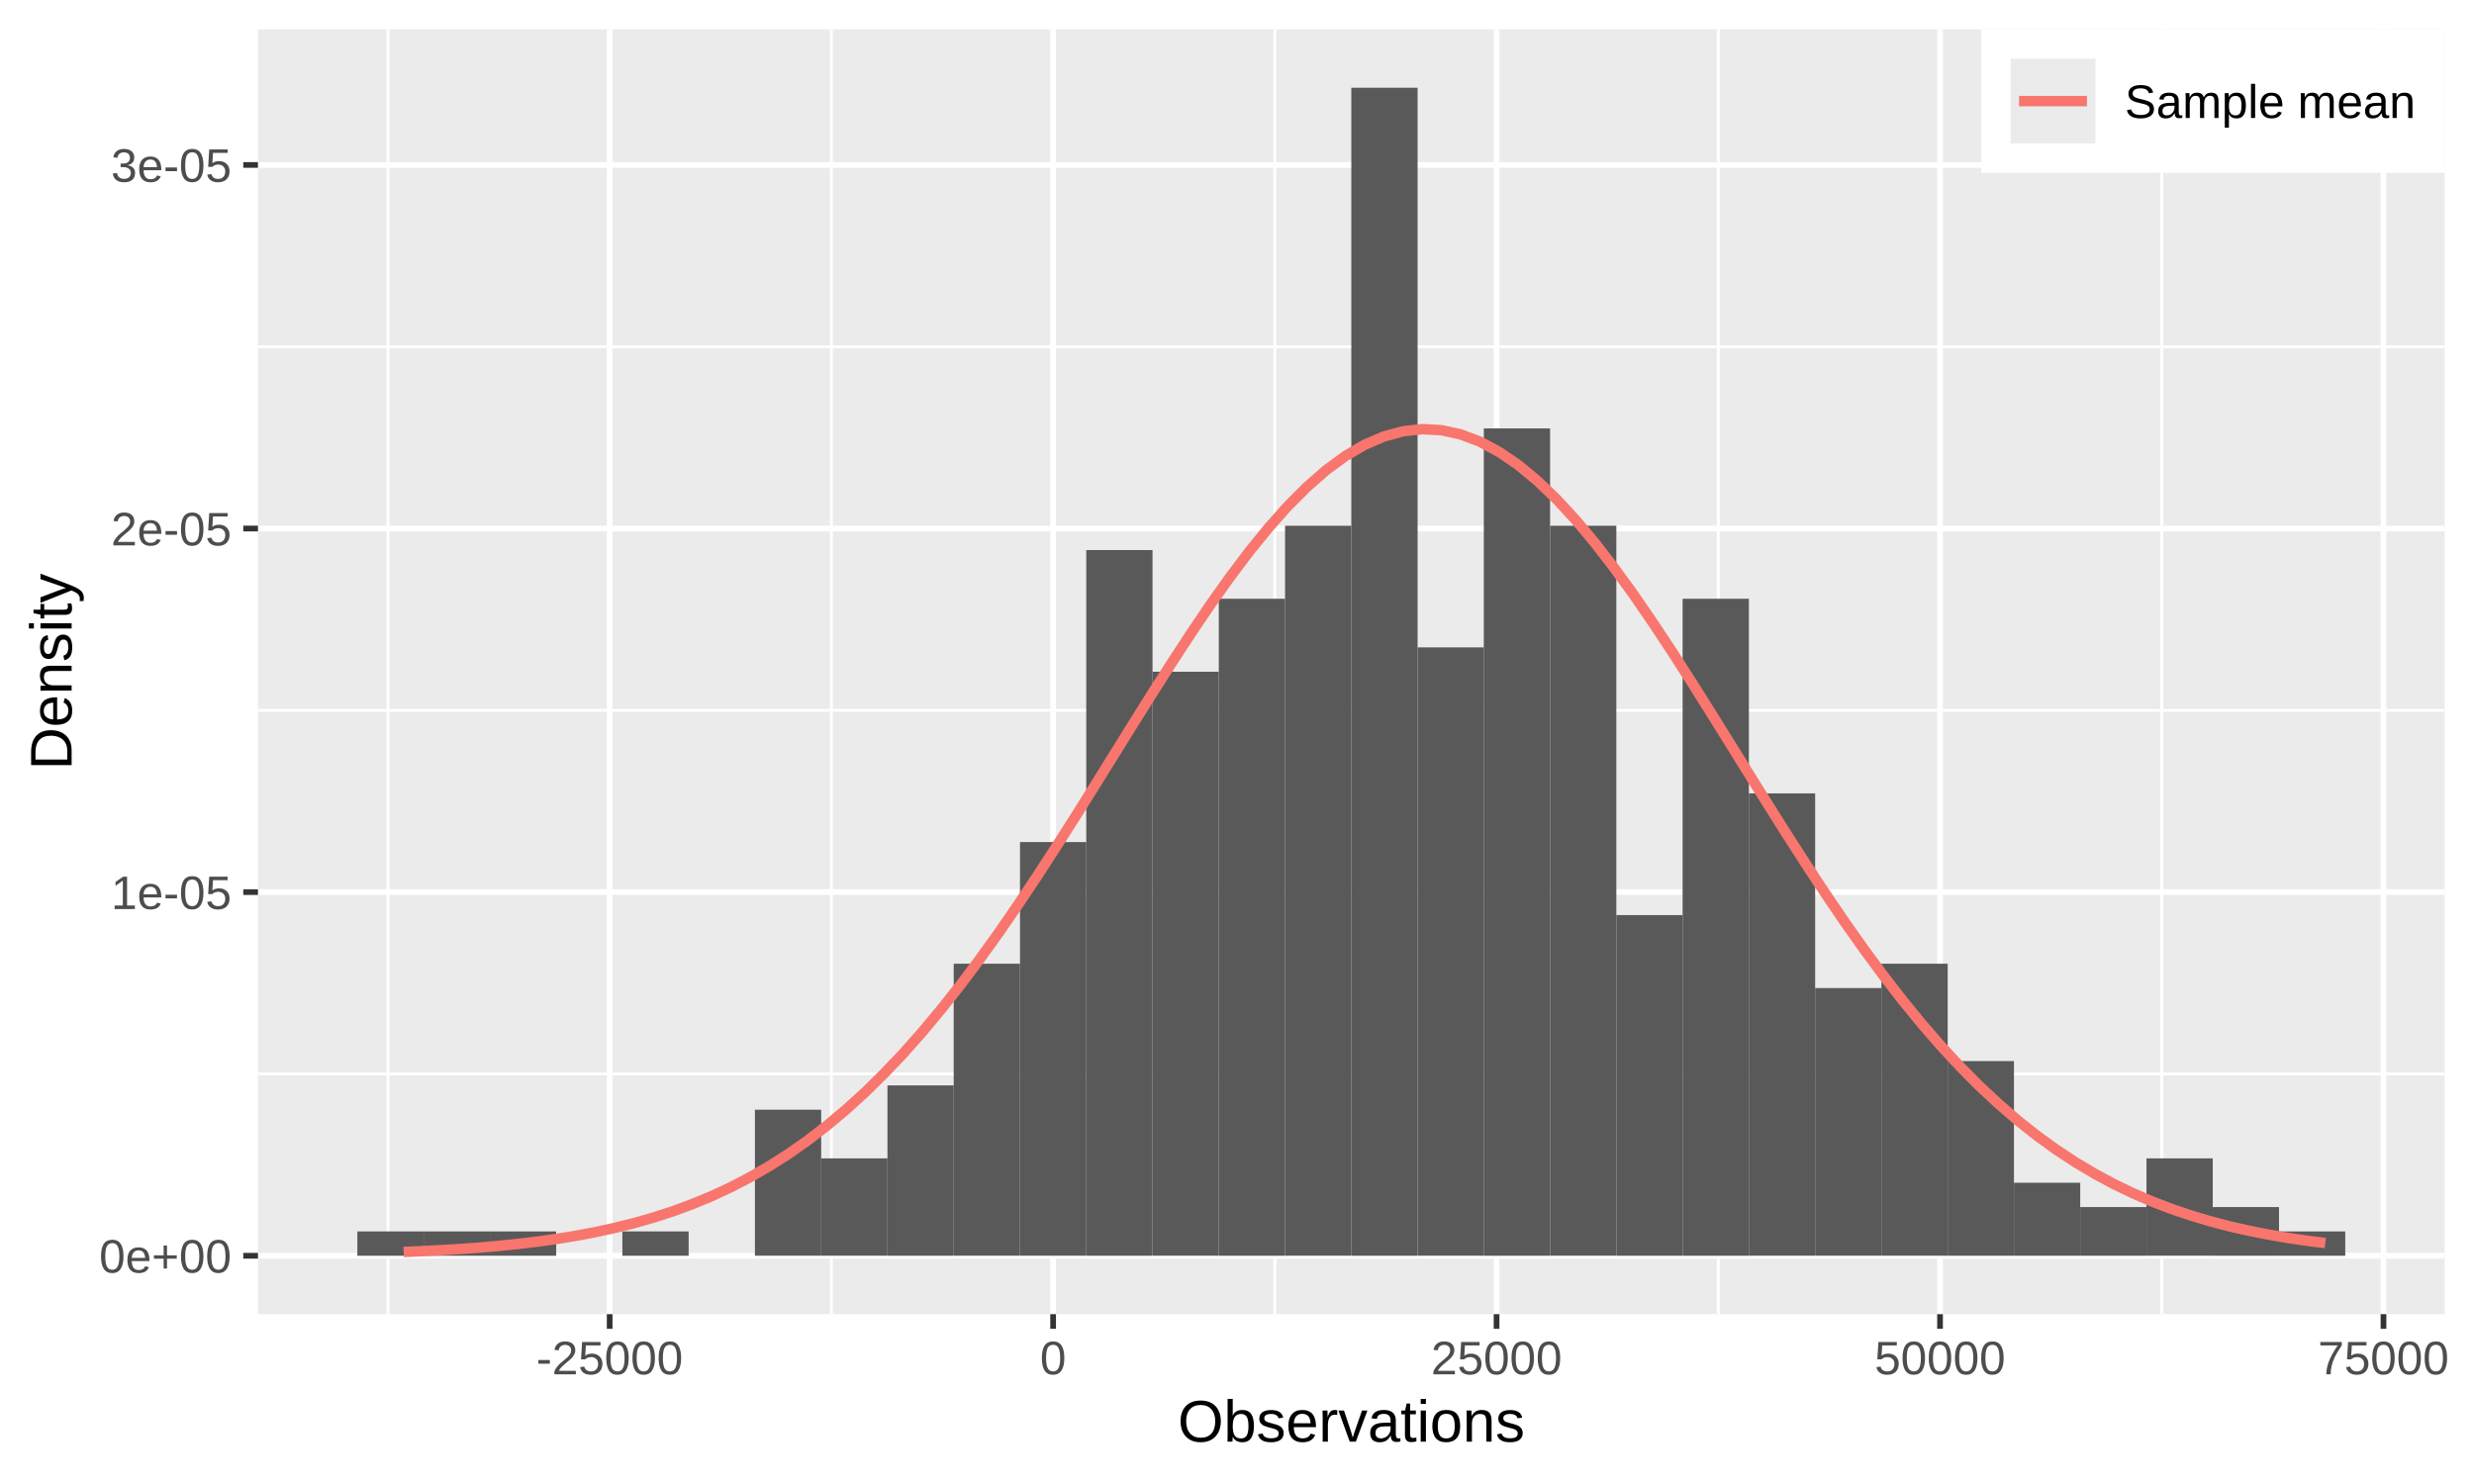
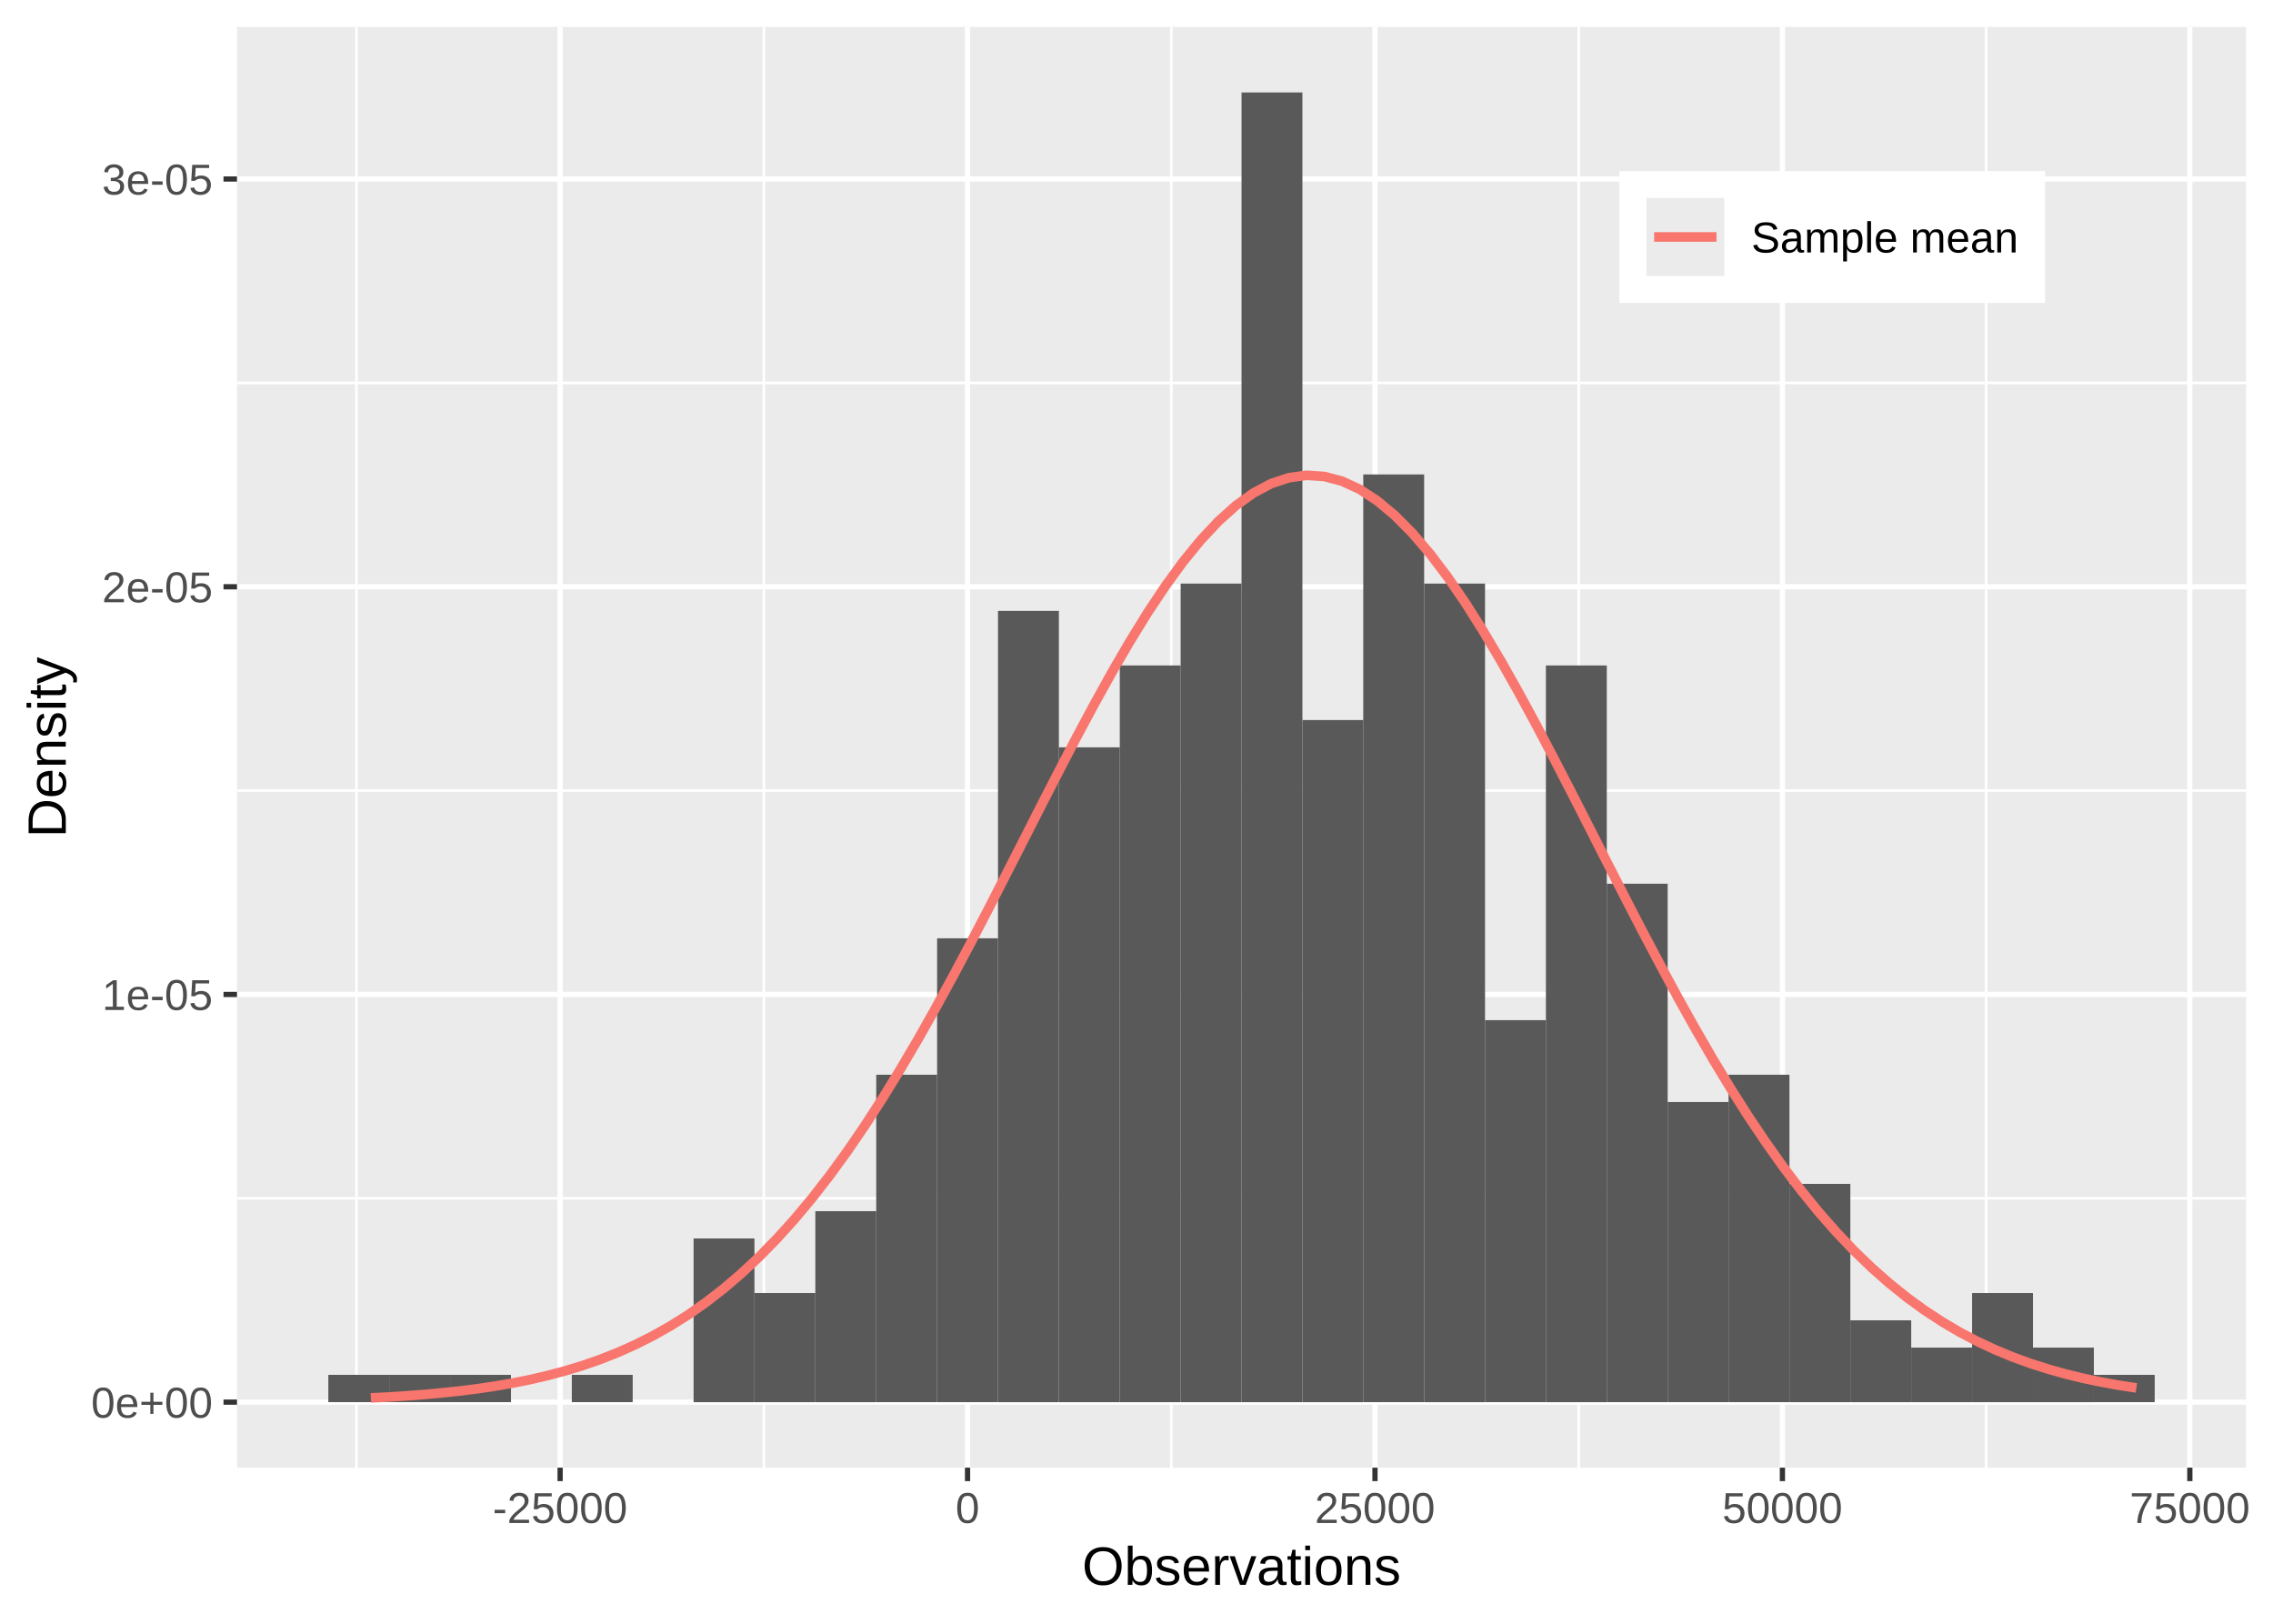
- <svg xmlns="http://www.w3.org/2000/svg" class="svglite" width="504.00pt" height="302.40pt" viewBox="0 0 504.00 302.40">
+ <svg xmlns="http://www.w3.org/2000/svg" class="svglite" width="504.00pt" height="360.01pt" viewBox="0 0 504.00 360.01">
  <defs>
    <style type="text/css">
    .svglite line, .svglite polyline, .svglite polygon, .svglite path, .svglite rect, .svglite circle {
      fill: none;
      stroke: #000000;
      stroke-linecap: round;
      stroke-linejoin: round;
      stroke-miterlimit: 10.00;
    }
    .svglite text {
      white-space: pre;
    }
  </style>
  </defs>
  <rect width="100%" height="100%" style="stroke: none; fill: #FFFFFF;" />
  <defs>
-     <clipPath id="cpMC4wMHw1MDQuMDB8MC4wMHwzMDIuNDA=">
-       <rect x="0.00" y="0.00" width="504.00" height="302.40" />
+     <clipPath id="cpMC4wMHw1MDQuMDB8MC4wMHwzNjAuMDE=">
+       <rect x="0.00" y="0.00" width="504.00" height="360.01" />
    </clipPath>
  </defs>
-   <g clip-path="url(#cpMC4wMHw1MDQuMDB8MC4wMHwzMDIuNDA=)">
-     <rect x="0.00" y="0.00" width="504.00" height="302.40" style="stroke-width: 1.16; stroke: #FFFFFF; fill: #FFFFFF;" />
+   <g clip-path="url(#cpMC4wMHw1MDQuMDB8MC4wMHwzNjAuMDE=)">
+     <rect x="0.00" y="0.00" width="504.00" height="360.01" style="stroke-width: 1.16; stroke: #FFFFFF; fill: #FFFFFF;" />
  </g>
  <defs>
-     <clipPath id="cpNTIuNTV8NDk4LjAyfDUuOTh8MjY3Ljc5">
-       <rect x="52.55" y="5.98" width="445.47" height="261.81" />
+     <clipPath id="cpNTIuNTV8NDk4LjAyfDUuOTh8MzI1LjM5">
+       <rect x="52.55" y="5.98" width="445.47" height="319.42" />
    </clipPath>
  </defs>
-   <g clip-path="url(#cpNTIuNTV8NDk4LjAyfDUuOTh8MjY3Ljc5)">
-     <rect x="52.55" y="5.98" width="445.47" height="261.81" style="stroke-width: 1.16; stroke: none; fill: #EBEBEB;" />
-     <polyline points="52.55,218.84 498.02,218.84 " style="stroke-width: 0.58; stroke: #FFFFFF; stroke-linecap: butt;" />
-     <polyline points="52.55,144.75 498.02,144.75 " style="stroke-width: 0.58; stroke: #FFFFFF; stroke-linecap: butt;" />
-     <polyline points="52.55,70.66 498.02,70.66 " style="stroke-width: 0.58; stroke: #FFFFFF; stroke-linecap: butt;" />
-     <polyline points="79.03,267.79 79.03,5.98 " style="stroke-width: 0.58; stroke: #FFFFFF; stroke-linecap: butt;" />
-     <polyline points="169.37,267.79 169.37,5.98 " style="stroke-width: 0.58; stroke: #FFFFFF; stroke-linecap: butt;" />
-     <polyline points="259.71,267.79 259.71,5.98 " style="stroke-width: 0.58; stroke: #FFFFFF; stroke-linecap: butt;" />
-     <polyline points="350.05,267.79 350.05,5.98 " style="stroke-width: 0.58; stroke: #FFFFFF; stroke-linecap: butt;" />
-     <polyline points="440.39,267.79 440.39,5.98 " style="stroke-width: 0.58; stroke: #FFFFFF; stroke-linecap: butt;" />
-     <polyline points="52.55,255.89 498.02,255.89 " style="stroke-width: 1.16; stroke: #FFFFFF; stroke-linecap: butt;" />
-     <polyline points="52.55,181.79 498.02,181.79 " style="stroke-width: 1.16; stroke: #FFFFFF; stroke-linecap: butt;" />
-     <polyline points="52.55,107.70 498.02,107.70 " style="stroke-width: 1.16; stroke: #FFFFFF; stroke-linecap: butt;" />
-     <polyline points="52.55,33.61 498.02,33.61 " style="stroke-width: 1.16; stroke: #FFFFFF; stroke-linecap: butt;" />
-     <polyline points="124.20,267.79 124.20,5.98 " style="stroke-width: 1.16; stroke: #FFFFFF; stroke-linecap: butt;" />
-     <polyline points="214.54,267.79 214.54,5.98 " style="stroke-width: 1.16; stroke: #FFFFFF; stroke-linecap: butt;" />
-     <polyline points="304.88,267.79 304.88,5.98 " style="stroke-width: 1.16; stroke: #FFFFFF; stroke-linecap: butt;" />
-     <polyline points="395.22,267.79 395.22,5.98 " style="stroke-width: 1.16; stroke: #FFFFFF; stroke-linecap: butt;" />
-     <polyline points="485.56,267.79 485.56,5.98 " style="stroke-width: 1.16; stroke: #FFFFFF; stroke-linecap: butt;" />
-     <rect x="72.80" y="250.93" width="13.50" height="4.96" style="stroke-width: 1.07; stroke: none; stroke-linecap: butt; stroke-linejoin: miter; fill: #595959;" />
-     <rect x="86.30" y="250.93" width="13.50" height="4.96" style="stroke-width: 1.07; stroke: none; stroke-linecap: butt; stroke-linejoin: miter; fill: #595959;" />
-     <rect x="99.80" y="250.93" width="13.50" height="4.96" style="stroke-width: 1.07; stroke: none; stroke-linecap: butt; stroke-linejoin: miter; fill: #595959;" />
-     <rect x="113.30" y="255.89" width="13.50" height="0.00" style="stroke-width: 1.07; stroke: none; stroke-linecap: butt; stroke-linejoin: miter; fill: #595959;" />
-     <rect x="126.79" y="250.93" width="13.50" height="4.96" style="stroke-width: 1.07; stroke: none; stroke-linecap: butt; stroke-linejoin: miter; fill: #595959;" />
-     <rect x="140.29" y="255.89" width="13.50" height="0.00" style="stroke-width: 1.07; stroke: none; stroke-linecap: butt; stroke-linejoin: miter; fill: #595959;" />
-     <rect x="153.79" y="226.13" width="13.50" height="29.75" style="stroke-width: 1.07; stroke: none; stroke-linecap: butt; stroke-linejoin: miter; fill: #595959;" />
-     <rect x="167.29" y="236.05" width="13.50" height="19.83" style="stroke-width: 1.07; stroke: none; stroke-linecap: butt; stroke-linejoin: miter; fill: #595959;" />
-     <rect x="180.79" y="221.18" width="13.50" height="34.71" style="stroke-width: 1.07; stroke: none; stroke-linecap: butt; stroke-linejoin: miter; fill: #595959;" />
-     <rect x="194.29" y="196.38" width="13.50" height="59.50" style="stroke-width: 1.07; stroke: none; stroke-linecap: butt; stroke-linejoin: miter; fill: #595959;" />
-     <rect x="207.79" y="171.59" width="13.50" height="84.29" style="stroke-width: 1.07; stroke: none; stroke-linecap: butt; stroke-linejoin: miter; fill: #595959;" />
-     <rect x="221.29" y="112.09" width="13.50" height="143.80" style="stroke-width: 1.07; stroke: none; stroke-linecap: butt; stroke-linejoin: miter; fill: #595959;" />
-     <rect x="234.79" y="136.88" width="13.50" height="119.00" style="stroke-width: 1.07; stroke: none; stroke-linecap: butt; stroke-linejoin: miter; fill: #595959;" />
-     <rect x="248.29" y="122.01" width="13.50" height="133.88" style="stroke-width: 1.07; stroke: none; stroke-linecap: butt; stroke-linejoin: miter; fill: #595959;" />
-     <rect x="261.79" y="107.13" width="13.50" height="148.75" style="stroke-width: 1.07; stroke: none; stroke-linecap: butt; stroke-linejoin: miter; fill: #595959;" />
-     <rect x="275.29" y="17.88" width="13.50" height="238.01" style="stroke-width: 1.07; stroke: none; stroke-linecap: butt; stroke-linejoin: miter; fill: #595959;" />
-     <rect x="288.79" y="131.92" width="13.50" height="123.96" style="stroke-width: 1.07; stroke: none; stroke-linecap: butt; stroke-linejoin: miter; fill: #595959;" />
-     <rect x="302.28" y="87.30" width="13.50" height="168.59" style="stroke-width: 1.07; stroke: none; stroke-linecap: butt; stroke-linejoin: miter; fill: #595959;" />
-     <rect x="315.78" y="107.13" width="13.50" height="148.75" style="stroke-width: 1.07; stroke: none; stroke-linecap: butt; stroke-linejoin: miter; fill: #595959;" />
-     <rect x="329.28" y="186.47" width="13.50" height="69.42" style="stroke-width: 1.07; stroke: none; stroke-linecap: butt; stroke-linejoin: miter; fill: #595959;" />
-     <rect x="342.78" y="122.01" width="13.50" height="133.88" style="stroke-width: 1.07; stroke: none; stroke-linecap: butt; stroke-linejoin: miter; fill: #595959;" />
-     <rect x="356.28" y="161.67" width="13.50" height="94.21" style="stroke-width: 1.07; stroke: none; stroke-linecap: butt; stroke-linejoin: miter; fill: #595959;" />
-     <rect x="369.78" y="201.34" width="13.50" height="54.54" style="stroke-width: 1.07; stroke: none; stroke-linecap: butt; stroke-linejoin: miter; fill: #595959;" />
-     <rect x="383.28" y="196.38" width="13.50" height="59.50" style="stroke-width: 1.07; stroke: none; stroke-linecap: butt; stroke-linejoin: miter; fill: #595959;" />
-     <rect x="396.78" y="216.22" width="13.50" height="39.67" style="stroke-width: 1.07; stroke: none; stroke-linecap: butt; stroke-linejoin: miter; fill: #595959;" />
-     <rect x="410.28" y="241.01" width="13.50" height="14.88" style="stroke-width: 1.07; stroke: none; stroke-linecap: butt; stroke-linejoin: miter; fill: #595959;" />
-     <rect x="423.78" y="245.97" width="13.50" height="9.92" style="stroke-width: 1.07; stroke: none; stroke-linecap: butt; stroke-linejoin: miter; fill: #595959;" />
-     <rect x="437.28" y="236.05" width="13.50" height="19.83" style="stroke-width: 1.07; stroke: none; stroke-linecap: butt; stroke-linejoin: miter; fill: #595959;" />
-     <rect x="450.78" y="245.97" width="13.50" height="9.92" style="stroke-width: 1.07; stroke: none; stroke-linecap: butt; stroke-linejoin: miter; fill: #595959;" />
-     <rect x="464.27" y="250.93" width="13.50" height="4.96" style="stroke-width: 1.07; stroke: none; stroke-linecap: butt; stroke-linejoin: miter; fill: #595959;" />
-     <polyline points="82.23,255.12 86.15,254.94 90.06,254.74 93.98,254.50 97.89,254.21 101.81,253.86 105.72,253.46 109.63,252.99 113.55,252.44 117.46,251.80 121.38,251.06 125.29,250.20 129.21,249.23 133.12,248.11 137.04,246.84 140.95,245.40 144.87,243.79 148.78,241.97 152.70,239.94 156.61,237.69 160.53,235.20 164.44,232.46 168.36,229.45 172.27,226.17 176.19,222.62 180.10,218.77 184.02,214.65 187.93,210.23 191.84,205.54 195.76,200.58 199.67,195.35 203.59,189.89 207.50,184.21 211.42,178.33 215.33,172.29 219.25,166.13 223.16,159.87 227.08,153.57 230.99,147.27 234.91,141.02 238.82,134.88 242.74,128.89 246.65,123.11 250.57,117.60 254.48,112.41 258.40,107.58 262.31,103.18 266.23,99.25 270.14,95.82 274.05,92.95 277.97,90.65 281.88,88.96 285.80,87.89 289.71,87.45 293.63,87.66 297.54,88.51 301.46,89.99 305.37,92.08 309.29,94.75 313.20,97.99 317.12,101.75 321.03,106.00 324.95,110.68 328.86,115.75 332.78,121.15 336.69,126.85 340.61,132.77 344.52,138.86 348.44,145.08 352.35,151.37 356.26,157.67 360.18,163.95 364.09,170.15 368.01,176.24 371.92,182.17 375.84,187.93 379.75,193.47 383.67,198.78 387.58,203.84 391.50,208.63 395.41,213.14 399.33,217.36 403.24,221.31 407.16,224.96 411.07,228.34 414.99,231.44 418.90,234.27 422.82,236.85 426.73,239.18 430.65,241.29 434.56,243.17 438.47,244.86 442.39,246.36 446.30,247.68 450.22,248.85 454.13,249.88 458.05,250.77 461.96,251.55 465.88,252.22 469.79,252.81 473.71,253.30 " style="stroke-width: 2.13; stroke: #F8766D; stroke-linecap: butt;" />
+   <g clip-path="url(#cpNTIuNTV8NDk4LjAyfDUuOTh8MzI1LjM5)">
+     <rect x="52.55" y="5.98" width="445.47" height="319.42" style="stroke-width: 1.16; stroke: none; fill: #EBEBEB;" />
+     <polyline points="52.55,265.68 498.02,265.68 " style="stroke-width: 0.58; stroke: #FFFFFF; stroke-linecap: butt;" />
+     <polyline points="52.55,175.28 498.02,175.28 " style="stroke-width: 0.58; stroke: #FFFFFF; stroke-linecap: butt;" />
+     <polyline points="52.55,84.89 498.02,84.89 " style="stroke-width: 0.58; stroke: #FFFFFF; stroke-linecap: butt;" />
+     <polyline points="79.03,325.39 79.03,5.98 " style="stroke-width: 0.58; stroke: #FFFFFF; stroke-linecap: butt;" />
+     <polyline points="169.37,325.39 169.37,5.98 " style="stroke-width: 0.58; stroke: #FFFFFF; stroke-linecap: butt;" />
+     <polyline points="259.71,325.39 259.71,5.98 " style="stroke-width: 0.58; stroke: #FFFFFF; stroke-linecap: butt;" />
+     <polyline points="350.05,325.39 350.05,5.98 " style="stroke-width: 0.58; stroke: #FFFFFF; stroke-linecap: butt;" />
+     <polyline points="440.39,325.39 440.39,5.98 " style="stroke-width: 0.58; stroke: #FFFFFF; stroke-linecap: butt;" />
+     <polyline points="52.55,310.87 498.02,310.87 " style="stroke-width: 1.16; stroke: #FFFFFF; stroke-linecap: butt;" />
+     <polyline points="52.55,220.48 498.02,220.48 " style="stroke-width: 1.16; stroke: #FFFFFF; stroke-linecap: butt;" />
+     <polyline points="52.55,130.09 498.02,130.09 " style="stroke-width: 1.16; stroke: #FFFFFF; stroke-linecap: butt;" />
+     <polyline points="52.55,39.69 498.02,39.69 " style="stroke-width: 1.16; stroke: #FFFFFF; stroke-linecap: butt;" />
+     <polyline points="124.20,325.39 124.20,5.98 " style="stroke-width: 1.16; stroke: #FFFFFF; stroke-linecap: butt;" />
+     <polyline points="214.54,325.39 214.54,5.98 " style="stroke-width: 1.16; stroke: #FFFFFF; stroke-linecap: butt;" />
+     <polyline points="304.88,325.39 304.88,5.98 " style="stroke-width: 1.16; stroke: #FFFFFF; stroke-linecap: butt;" />
+     <polyline points="395.22,325.39 395.22,5.98 " style="stroke-width: 1.16; stroke: #FFFFFF; stroke-linecap: butt;" />
+     <polyline points="485.56,325.39 485.56,5.98 " style="stroke-width: 1.16; stroke: #FFFFFF; stroke-linecap: butt;" />
+     <rect x="72.80" y="304.82" width="13.50" height="6.05" style="stroke-width: 1.07; stroke: none; stroke-linecap: butt; stroke-linejoin: miter; fill: #595959;" />
+     <rect x="86.30" y="304.82" width="13.50" height="6.05" style="stroke-width: 1.07; stroke: none; stroke-linecap: butt; stroke-linejoin: miter; fill: #595959;" />
+     <rect x="99.80" y="304.82" width="13.50" height="6.05" style="stroke-width: 1.07; stroke: none; stroke-linecap: butt; stroke-linejoin: miter; fill: #595959;" />
+     <rect x="113.30" y="310.87" width="13.50" height="0.00" style="stroke-width: 1.07; stroke: none; stroke-linecap: butt; stroke-linejoin: miter; fill: #595959;" />
+     <rect x="126.79" y="304.82" width="13.50" height="6.05" style="stroke-width: 1.07; stroke: none; stroke-linecap: butt; stroke-linejoin: miter; fill: #595959;" />
+     <rect x="140.29" y="310.87" width="13.50" height="0.00" style="stroke-width: 1.07; stroke: none; stroke-linecap: butt; stroke-linejoin: miter; fill: #595959;" />
+     <rect x="153.79" y="274.58" width="13.50" height="36.30" style="stroke-width: 1.07; stroke: none; stroke-linecap: butt; stroke-linejoin: miter; fill: #595959;" />
+     <rect x="167.29" y="286.68" width="13.50" height="24.20" style="stroke-width: 1.07; stroke: none; stroke-linecap: butt; stroke-linejoin: miter; fill: #595959;" />
+     <rect x="180.79" y="268.53" width="13.50" height="42.35" style="stroke-width: 1.07; stroke: none; stroke-linecap: butt; stroke-linejoin: miter; fill: #595959;" />
+     <rect x="194.29" y="238.28" width="13.50" height="72.59" style="stroke-width: 1.07; stroke: none; stroke-linecap: butt; stroke-linejoin: miter; fill: #595959;" />
+     <rect x="207.79" y="208.03" width="13.50" height="102.84" style="stroke-width: 1.07; stroke: none; stroke-linecap: butt; stroke-linejoin: miter; fill: #595959;" />
+     <rect x="221.29" y="135.44" width="13.50" height="175.44" style="stroke-width: 1.07; stroke: none; stroke-linecap: butt; stroke-linejoin: miter; fill: #595959;" />
+     <rect x="234.79" y="165.69" width="13.50" height="145.19" style="stroke-width: 1.07; stroke: none; stroke-linecap: butt; stroke-linejoin: miter; fill: #595959;" />
+     <rect x="248.29" y="147.54" width="13.50" height="163.34" style="stroke-width: 1.07; stroke: none; stroke-linecap: butt; stroke-linejoin: miter; fill: #595959;" />
+     <rect x="261.79" y="129.39" width="13.50" height="181.49" style="stroke-width: 1.07; stroke: none; stroke-linecap: butt; stroke-linejoin: miter; fill: #595959;" />
+     <rect x="275.29" y="20.50" width="13.50" height="290.38" style="stroke-width: 1.07; stroke: none; stroke-linecap: butt; stroke-linejoin: miter; fill: #595959;" />
+     <rect x="288.79" y="159.64" width="13.50" height="151.24" style="stroke-width: 1.07; stroke: none; stroke-linecap: butt; stroke-linejoin: miter; fill: #595959;" />
+     <rect x="302.28" y="105.19" width="13.50" height="205.68" style="stroke-width: 1.07; stroke: none; stroke-linecap: butt; stroke-linejoin: miter; fill: #595959;" />
+     <rect x="315.78" y="129.39" width="13.50" height="181.49" style="stroke-width: 1.07; stroke: none; stroke-linecap: butt; stroke-linejoin: miter; fill: #595959;" />
+     <rect x="329.28" y="226.18" width="13.50" height="84.69" style="stroke-width: 1.07; stroke: none; stroke-linecap: butt; stroke-linejoin: miter; fill: #595959;" />
+     <rect x="342.78" y="147.54" width="13.50" height="163.34" style="stroke-width: 1.07; stroke: none; stroke-linecap: butt; stroke-linejoin: miter; fill: #595959;" />
+     <rect x="356.28" y="195.93" width="13.50" height="114.94" style="stroke-width: 1.07; stroke: none; stroke-linecap: butt; stroke-linejoin: miter; fill: #595959;" />
+     <rect x="369.78" y="244.33" width="13.50" height="66.54" style="stroke-width: 1.07; stroke: none; stroke-linecap: butt; stroke-linejoin: miter; fill: #595959;" />
+     <rect x="383.28" y="238.28" width="13.50" height="72.59" style="stroke-width: 1.07; stroke: none; stroke-linecap: butt; stroke-linejoin: miter; fill: #595959;" />
+     <rect x="396.78" y="262.48" width="13.50" height="48.40" style="stroke-width: 1.07; stroke: none; stroke-linecap: butt; stroke-linejoin: miter; fill: #595959;" />
+     <rect x="410.28" y="292.73" width="13.50" height="18.15" style="stroke-width: 1.07; stroke: none; stroke-linecap: butt; stroke-linejoin: miter; fill: #595959;" />
+     <rect x="423.78" y="298.78" width="13.50" height="12.10" style="stroke-width: 1.07; stroke: none; stroke-linecap: butt; stroke-linejoin: miter; fill: #595959;" />
+     <rect x="437.28" y="286.68" width="13.50" height="24.20" style="stroke-width: 1.07; stroke: none; stroke-linecap: butt; stroke-linejoin: miter; fill: #595959;" />
+     <rect x="450.78" y="298.78" width="13.50" height="12.10" style="stroke-width: 1.07; stroke: none; stroke-linecap: butt; stroke-linejoin: miter; fill: #595959;" />
+     <rect x="464.27" y="304.82" width="13.50" height="6.05" style="stroke-width: 1.07; stroke: none; stroke-linecap: butt; stroke-linejoin: miter; fill: #595959;" />
+     <polyline points="82.23,309.93 86.15,309.73 90.06,309.48 93.98,309.18 97.89,308.82 101.81,308.41 105.72,307.92 109.63,307.34 113.55,306.67 117.46,305.89 121.38,304.98 125.29,303.94 129.21,302.75 133.12,301.39 137.04,299.84 140.95,298.09 144.87,296.11 148.78,293.90 152.70,291.43 156.61,288.68 160.53,285.64 164.44,282.29 168.36,278.62 172.27,274.62 176.19,270.28 180.10,265.60 184.02,260.56 187.93,255.18 191.84,249.45 195.76,243.39 199.67,237.02 203.59,230.36 207.50,223.42 211.42,216.25 215.33,208.89 219.25,201.36 223.16,193.73 227.08,186.05 230.99,178.36 234.91,170.74 238.82,163.24 242.74,155.94 246.65,148.89 250.57,142.16 254.48,135.82 258.40,129.94 262.31,124.57 266.23,119.77 270.14,115.59 274.05,112.08 277.97,109.28 281.88,107.21 285.80,105.91 289.71,105.38 293.63,105.64 297.54,106.67 301.46,108.47 305.37,111.02 309.29,114.29 313.20,118.24 317.12,122.83 321.03,128.00 324.95,133.71 328.86,139.90 332.78,146.50 336.69,153.44 340.61,160.67 344.52,168.10 348.44,175.69 352.35,183.36 356.26,191.05 360.18,198.71 364.09,206.27 368.01,213.70 371.92,220.94 375.84,227.96 379.75,234.73 383.67,241.20 387.58,247.37 391.50,253.21 395.41,258.72 399.33,263.88 403.24,268.69 407.16,273.15 411.07,277.27 414.99,281.05 418.90,284.50 422.82,287.65 426.73,290.50 430.65,293.06 434.56,295.37 438.47,297.42 442.39,299.25 446.30,300.87 450.22,302.29 454.13,303.54 458.05,304.64 461.96,305.59 465.88,306.41 469.79,307.12 473.71,307.72 " style="stroke-width: 2.13; stroke: #F8766D; stroke-linecap: butt;" />
  </g>
-   <g clip-path="url(#cpMC4wMHw1MDQuMDB8MC4wMHwzMDIuNDA=)">
-     <text x="47.17" y="259.33" text-anchor="end" style="font-size: 9.60px;fill: #4D4D4D; font-family: &quot;Arial&quot;;" textLength="26.94px" lengthAdjust="spacingAndGlyphs">0e+00</text>
-     <text x="47.17" y="185.24" text-anchor="end" style="font-size: 9.60px;fill: #4D4D4D; font-family: &quot;Arial&quot;;" textLength="24.54px" lengthAdjust="spacingAndGlyphs">1e-05</text>
-     <text x="47.17" y="111.14" text-anchor="end" style="font-size: 9.60px;fill: #4D4D4D; font-family: &quot;Arial&quot;;" textLength="24.54px" lengthAdjust="spacingAndGlyphs">2e-05</text>
-     <text x="47.17" y="37.05" text-anchor="end" style="font-size: 9.60px;fill: #4D4D4D; font-family: &quot;Arial&quot;;" textLength="24.54px" lengthAdjust="spacingAndGlyphs">3e-05</text>
-     <polyline points="49.56,255.89 52.55,255.89 " style="stroke-width: 1.16; stroke: #333333; stroke-linecap: butt;" />
-     <polyline points="49.56,181.79 52.55,181.79 " style="stroke-width: 1.16; stroke: #333333; stroke-linecap: butt;" />
-     <polyline points="49.56,107.70 52.55,107.70 " style="stroke-width: 1.16; stroke: #333333; stroke-linecap: butt;" />
-     <polyline points="49.56,33.61 52.55,33.61 " style="stroke-width: 1.16; stroke: #333333; stroke-linecap: butt;" />
-     <polyline points="124.20,270.77 124.20,267.79 " style="stroke-width: 1.16; stroke: #333333; stroke-linecap: butt;" />
-     <polyline points="214.54,270.77 214.54,267.79 " style="stroke-width: 1.16; stroke: #333333; stroke-linecap: butt;" />
-     <polyline points="304.88,270.77 304.88,267.79 " style="stroke-width: 1.16; stroke: #333333; stroke-linecap: butt;" />
-     <polyline points="395.22,270.77 395.22,267.79 " style="stroke-width: 1.16; stroke: #333333; stroke-linecap: butt;" />
-     <polyline points="485.56,270.77 485.56,267.79 " style="stroke-width: 1.16; stroke: #333333; stroke-linecap: butt;" />
-     <text x="124.20" y="280.05" text-anchor="middle" style="font-size: 9.60px;fill: #4D4D4D; font-family: &quot;Arial&quot;;" textLength="29.87px" lengthAdjust="spacingAndGlyphs">-25000</text>
-     <text x="214.54" y="280.05" text-anchor="middle" style="font-size: 9.60px;fill: #4D4D4D; font-family: &quot;Arial&quot;;" textLength="5.34px" lengthAdjust="spacingAndGlyphs">0</text>
-     <text x="304.88" y="280.05" text-anchor="middle" style="font-size: 9.60px;fill: #4D4D4D; font-family: &quot;Arial&quot;;" textLength="26.68px" lengthAdjust="spacingAndGlyphs">25000</text>
-     <text x="395.22" y="280.05" text-anchor="middle" style="font-size: 9.60px;fill: #4D4D4D; font-family: &quot;Arial&quot;;" textLength="26.68px" lengthAdjust="spacingAndGlyphs">50000</text>
-     <text x="485.56" y="280.05" text-anchor="middle" style="font-size: 9.60px;fill: #4D4D4D; font-family: &quot;Arial&quot;;" textLength="26.68px" lengthAdjust="spacingAndGlyphs">75000</text>
-     <text x="275.29" y="293.77" text-anchor="middle" style="font-size: 12.00px; font-family: &quot;Arial&quot;;" textLength="70.69px" lengthAdjust="spacingAndGlyphs">Observations</text>
-     <text transform="translate(14.59,136.88) rotate(-90)" text-anchor="middle" style="font-size: 12.00px; font-family: &quot;Arial&quot;;" textLength="40.01px" lengthAdjust="spacingAndGlyphs">Density</text>
-     <rect x="403.62" y="5.98" width="94.40" height="29.24" style="stroke-width: 1.16; stroke: none; fill: #FFFFFF;" />
-     <rect x="409.60" y="11.96" width="17.28" height="17.28" style="stroke-width: 1.16; stroke: none; fill: #EBEBEB;" />
-     <line x1="411.32" y1="20.60" x2="425.15" y2="20.60" style="stroke-width: 2.13; stroke: #F8766D; stroke-linecap: butt;" />
-     <text x="432.85" y="24.04" style="font-size: 9.60px; font-family: &quot;Arial&quot;;" textLength="59.19px" lengthAdjust="spacingAndGlyphs">Sample mean</text>
+   <g clip-path="url(#cpMC4wMHw1MDQuMDB8MC4wMHwzNjAuMDE=)">
+     <text x="47.17" y="314.32" text-anchor="end" style="font-size: 9.60px;fill: #4D4D4D; font-family: &quot;Arial&quot;;" textLength="26.94px" lengthAdjust="spacingAndGlyphs">0e+00</text>
+     <text x="47.17" y="223.92" text-anchor="end" style="font-size: 9.60px;fill: #4D4D4D; font-family: &quot;Arial&quot;;" textLength="24.54px" lengthAdjust="spacingAndGlyphs">1e-05</text>
+     <text x="47.17" y="133.53" text-anchor="end" style="font-size: 9.60px;fill: #4D4D4D; font-family: &quot;Arial&quot;;" textLength="24.54px" lengthAdjust="spacingAndGlyphs">2e-05</text>
+     <text x="47.17" y="43.13" text-anchor="end" style="font-size: 9.60px;fill: #4D4D4D; font-family: &quot;Arial&quot;;" textLength="24.54px" lengthAdjust="spacingAndGlyphs">3e-05</text>
+     <polyline points="49.56,310.87 52.55,310.87 " style="stroke-width: 1.16; stroke: #333333; stroke-linecap: butt;" />
+     <polyline points="49.56,220.48 52.55,220.48 " style="stroke-width: 1.16; stroke: #333333; stroke-linecap: butt;" />
+     <polyline points="49.56,130.09 52.55,130.09 " style="stroke-width: 1.16; stroke: #333333; stroke-linecap: butt;" />
+     <polyline points="49.56,39.69 52.55,39.69 " style="stroke-width: 1.16; stroke: #333333; stroke-linecap: butt;" />
+     <polyline points="124.20,328.38 124.20,325.39 " style="stroke-width: 1.16; stroke: #333333; stroke-linecap: butt;" />
+     <polyline points="214.54,328.38 214.54,325.39 " style="stroke-width: 1.16; stroke: #333333; stroke-linecap: butt;" />
+     <polyline points="304.88,328.38 304.88,325.39 " style="stroke-width: 1.16; stroke: #333333; stroke-linecap: butt;" />
+     <polyline points="395.22,328.38 395.22,325.39 " style="stroke-width: 1.16; stroke: #333333; stroke-linecap: butt;" />
+     <polyline points="485.56,328.38 485.56,325.39 " style="stroke-width: 1.16; stroke: #333333; stroke-linecap: butt;" />
+     <text x="124.20" y="337.66" text-anchor="middle" style="font-size: 9.60px;fill: #4D4D4D; font-family: &quot;Arial&quot;;" textLength="29.87px" lengthAdjust="spacingAndGlyphs">-25000</text>
+     <text x="214.54" y="337.66" text-anchor="middle" style="font-size: 9.60px;fill: #4D4D4D; font-family: &quot;Arial&quot;;" textLength="5.34px" lengthAdjust="spacingAndGlyphs">0</text>
+     <text x="304.88" y="337.66" text-anchor="middle" style="font-size: 9.60px;fill: #4D4D4D; font-family: &quot;Arial&quot;;" textLength="26.68px" lengthAdjust="spacingAndGlyphs">25000</text>
+     <text x="395.22" y="337.66" text-anchor="middle" style="font-size: 9.60px;fill: #4D4D4D; font-family: &quot;Arial&quot;;" textLength="26.68px" lengthAdjust="spacingAndGlyphs">50000</text>
+     <text x="485.56" y="337.66" text-anchor="middle" style="font-size: 9.60px;fill: #4D4D4D; font-family: &quot;Arial&quot;;" textLength="26.68px" lengthAdjust="spacingAndGlyphs">75000</text>
+     <text x="275.29" y="351.38" text-anchor="middle" style="font-size: 12.00px; font-family: &quot;Arial&quot;;" textLength="70.69px" lengthAdjust="spacingAndGlyphs">Observations</text>
+     <text transform="translate(14.59,165.69) rotate(-90)" text-anchor="middle" style="font-size: 12.00px; font-family: &quot;Arial&quot;;" textLength="40.01px" lengthAdjust="spacingAndGlyphs">Density</text>
+     <rect x="359.07" y="37.92" width="94.40" height="29.24" style="stroke-width: 1.16; stroke: none; fill: #FFFFFF;" />
+     <rect x="365.05" y="43.90" width="17.28" height="17.28" style="stroke-width: 1.16; stroke: none; fill: #EBEBEB;" />
+     <line x1="366.78" y1="52.54" x2="380.60" y2="52.54" style="stroke-width: 2.13; stroke: #F8766D; stroke-linecap: butt;" />
+     <text x="388.31" y="55.98" style="font-size: 9.60px; font-family: &quot;Arial&quot;;" textLength="59.19px" lengthAdjust="spacingAndGlyphs">Sample mean</text>
  </g>
</svg>
